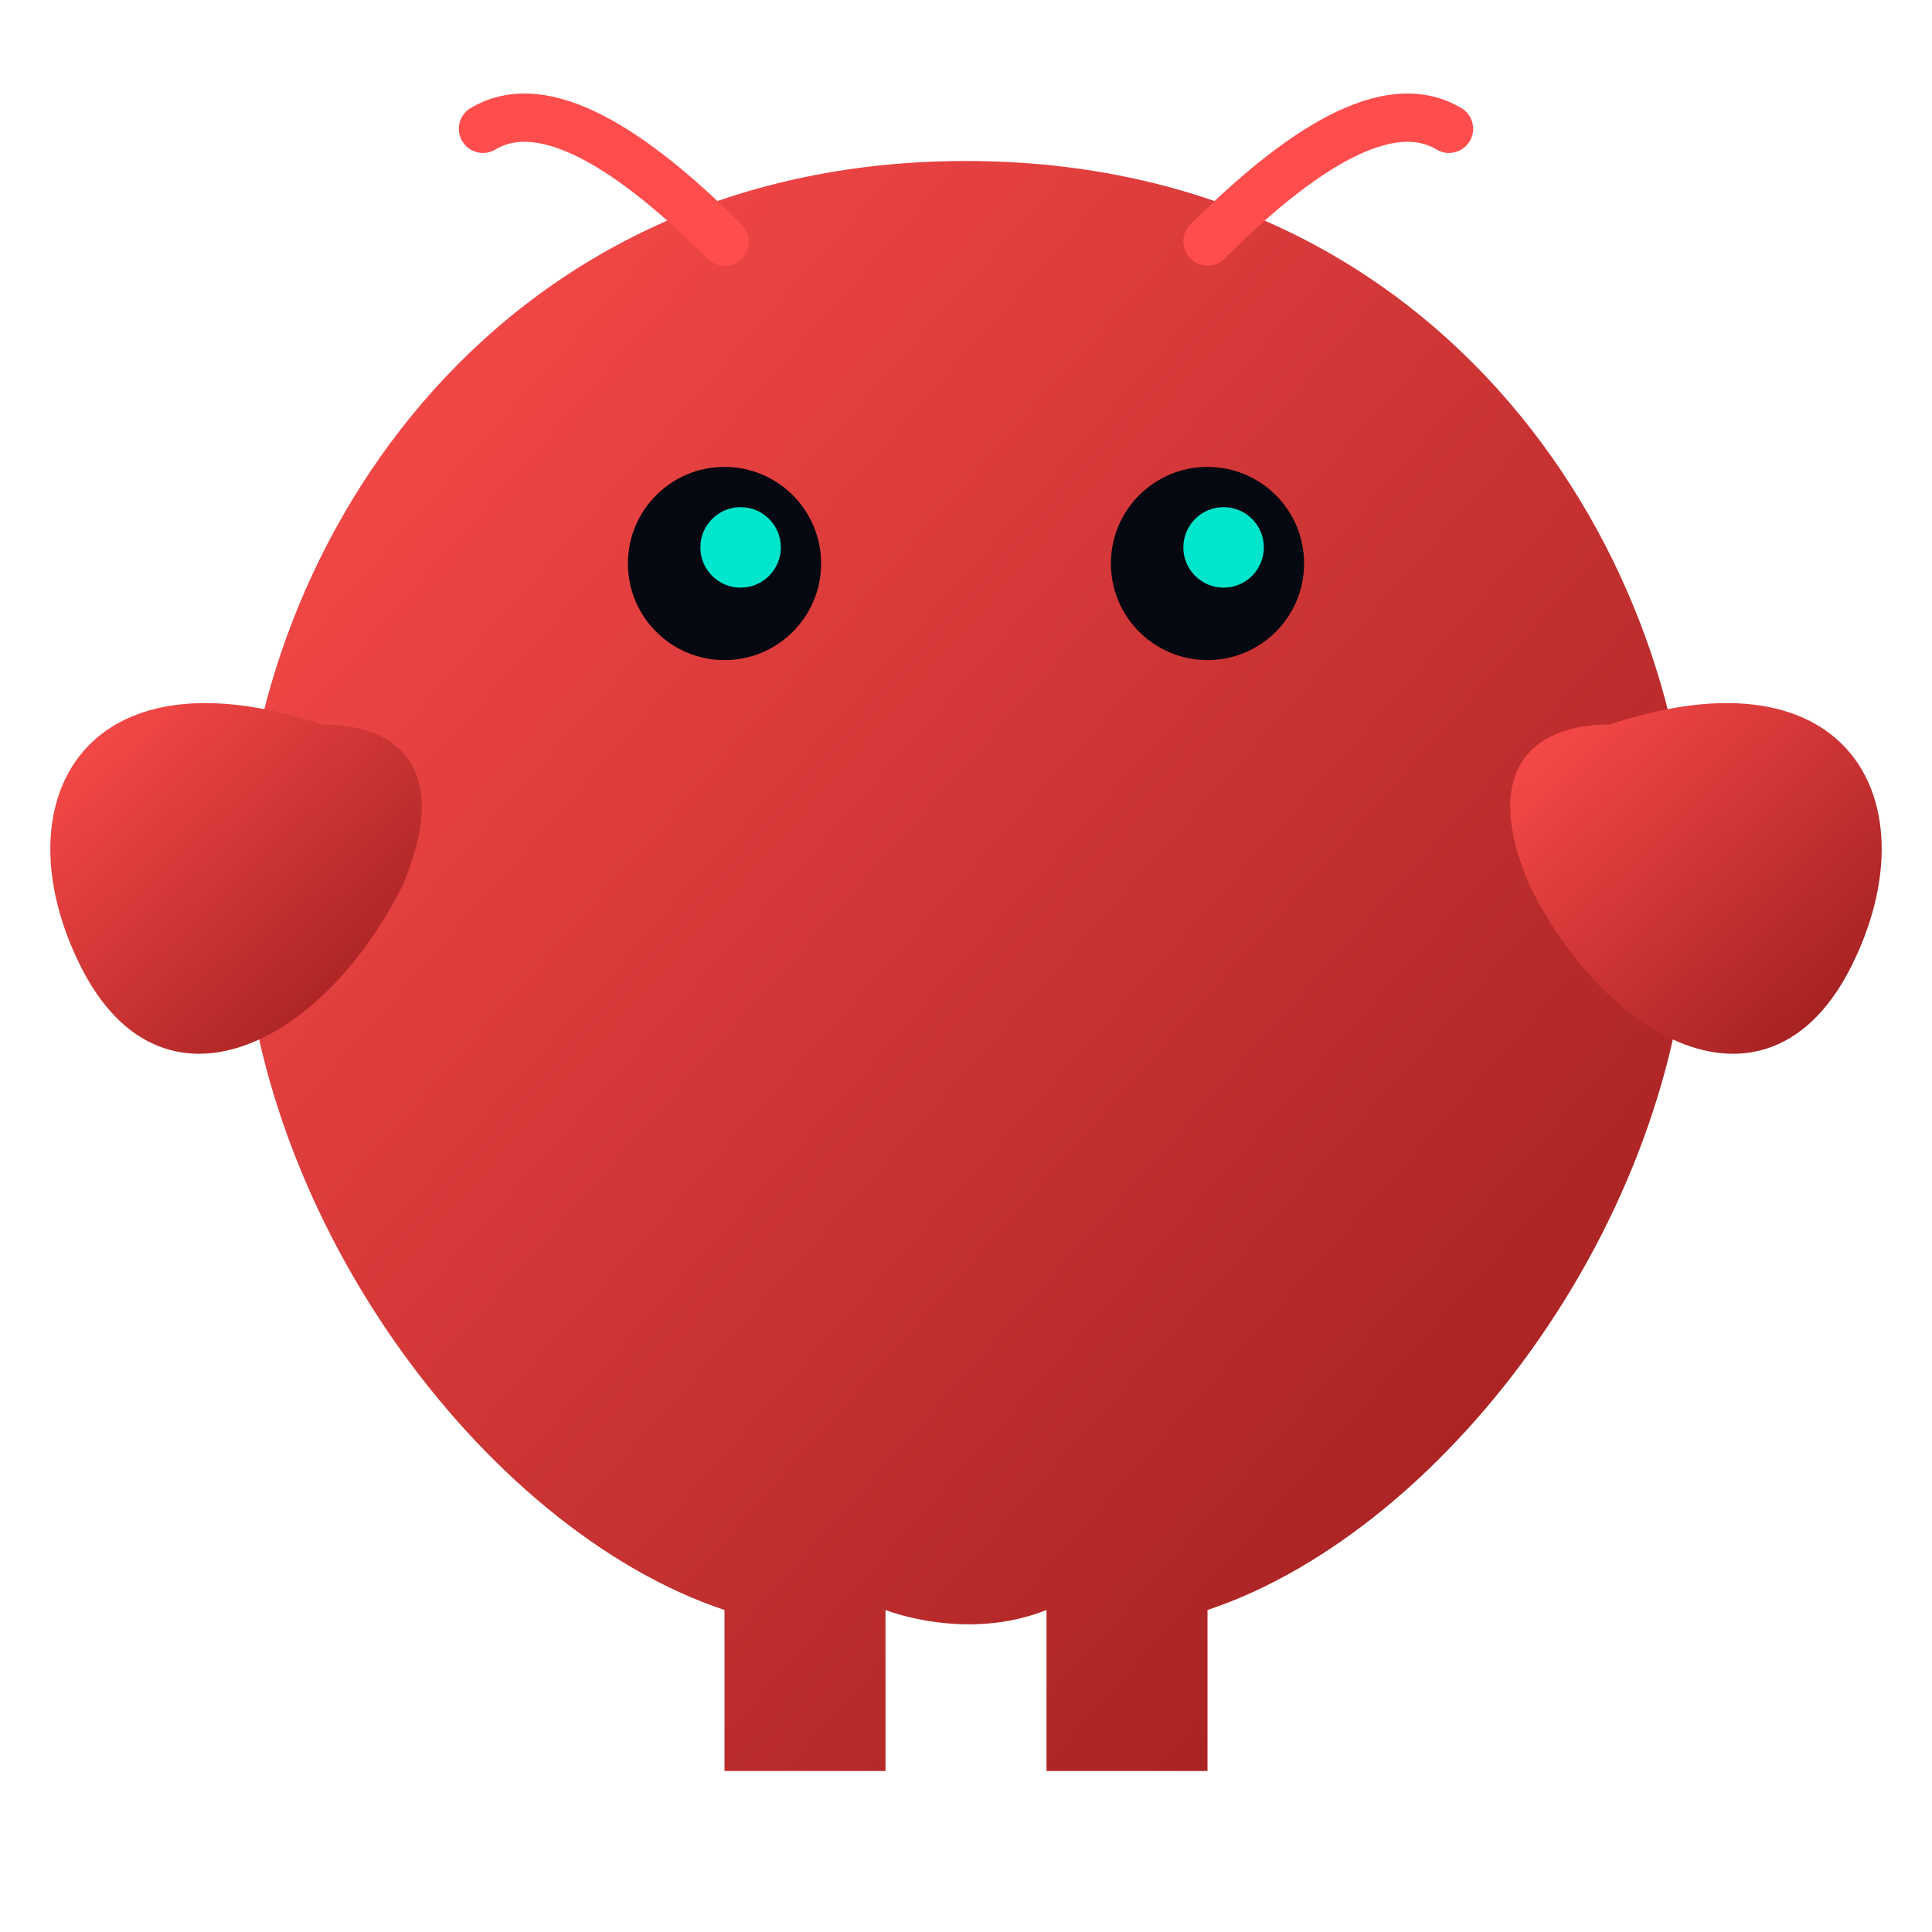
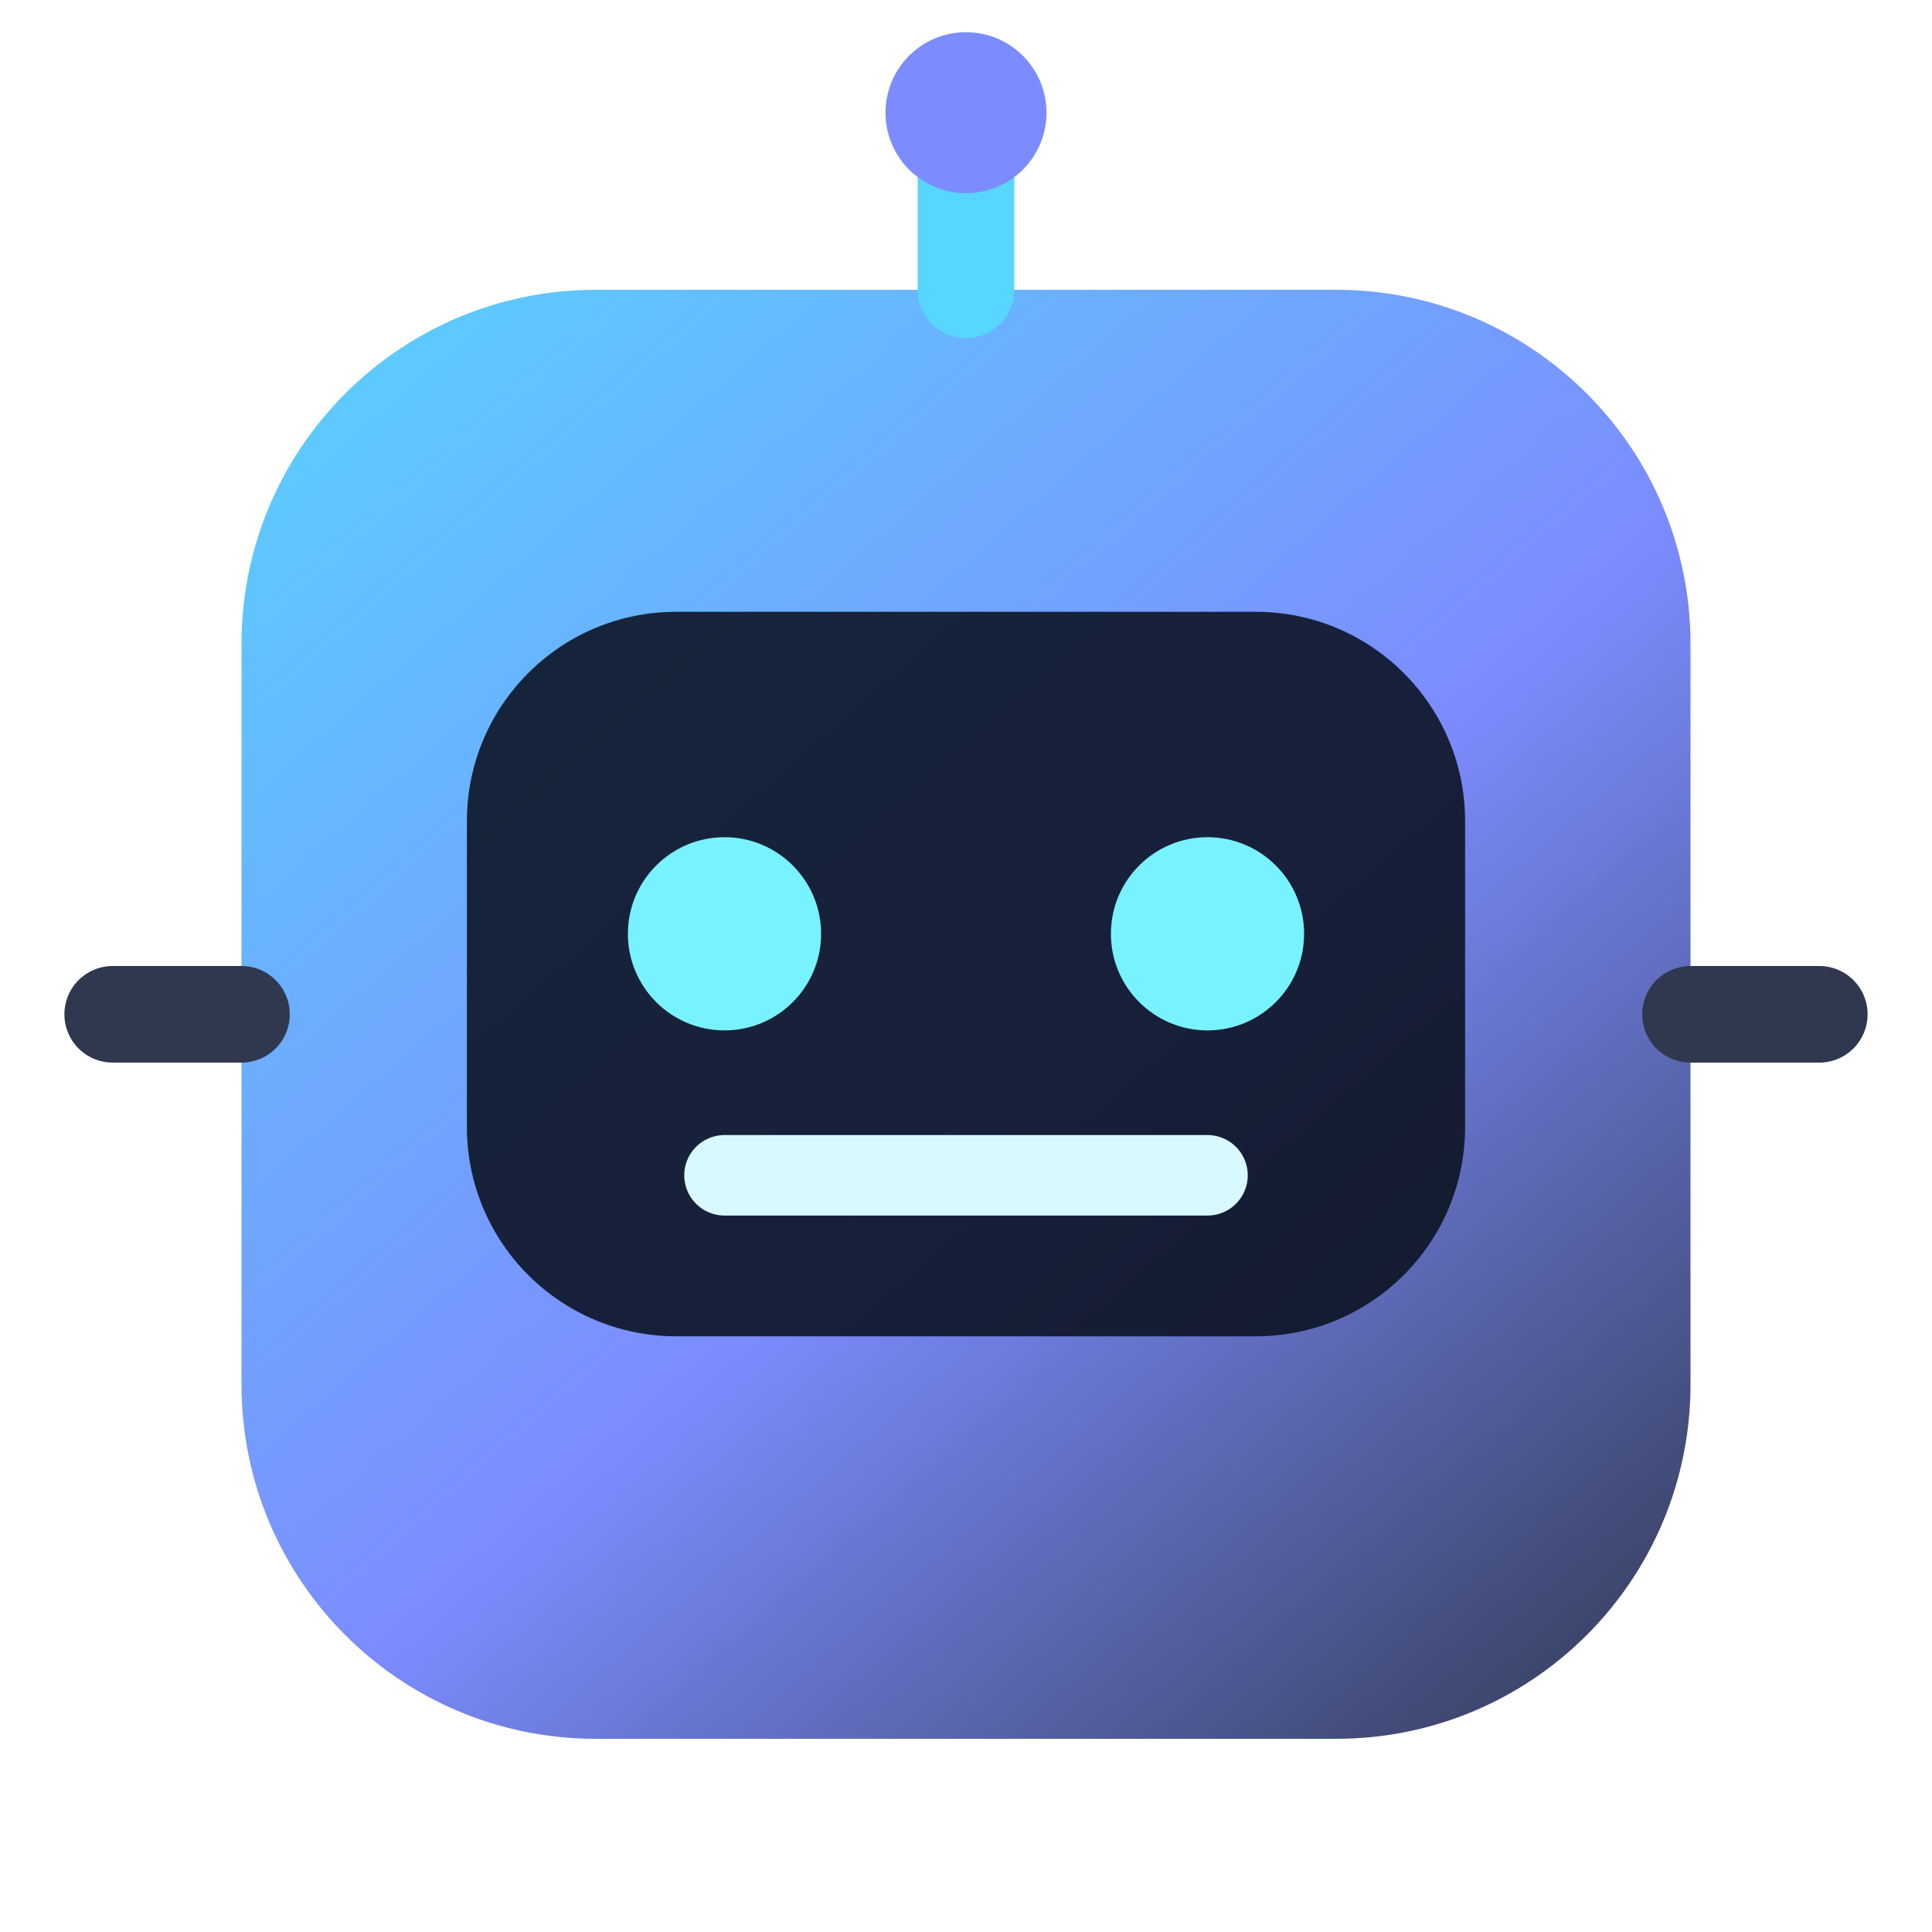
<svg xmlns="http://www.w3.org/2000/svg" viewBox="0 0 120 120" fill="none">
  <defs>
-     <linearGradient id="lobster-gradient" x1="0%" y1="0%" x2="100%" y2="100%">
-       <stop offset="0%" stop-color="#ff4d4d" />
-       <stop offset="100%" stop-color="#991b1b" />
+     <linearGradient id="daneel-core-gradient" x1="18" y1="12" x2="104" y2="110" gradientUnits="userSpaceOnUse">
+       <stop offset="0" stop-color="#57d6ff" />
+       <stop offset="0.55" stop-color="#7c8cff" />
+       <stop offset="1" stop-color="#30384f" />
    </linearGradient>
  </defs>
-   <path d="M60 10 C30 10 15 35 15 55 C15 75 30 95 45 100 L45 110 L55 110 L55 100 C55 100 60 102 65 100 L65 110 L75 110 L75 100 C90 95 105 75 105 55 C105 35 90 10 60 10Z" fill="url(#lobster-gradient)" />
-   <path d="M20 45 C5 40 0 50 5 60 C10 70 20 65 25 55 C28 48 25 45 20 45Z" fill="url(#lobster-gradient)" />
-   <path d="M100 45 C115 40 120 50 115 60 C110 70 100 65 95 55 C92 48 95 45 100 45Z" fill="url(#lobster-gradient)" />
-   <path d="M45 15 Q35 5 30 8" stroke="#ff4d4d" stroke-width="3" stroke-linecap="round" />
-   <path d="M75 15 Q85 5 90 8" stroke="#ff4d4d" stroke-width="3" stroke-linecap="round" />
-   <circle cx="45" cy="35" r="6" fill="#050810" />
-   <circle cx="75" cy="35" r="6" fill="#050810" />
-   <circle cx="46" cy="34" r="2.5" fill="#00e5cc" />
-   <circle cx="76" cy="34" r="2.5" fill="#00e5cc" />
+   <rect x="15" y="18" width="90" height="90" rx="22" fill="url(#daneel-core-gradient)" />
+   <rect x="29" y="38" width="62" height="45" rx="13" fill="#0b1220" fill-opacity="0.88" />
+   <circle cx="45" cy="58" r="6" fill="#79f2ff" />
+   <circle cx="75" cy="58" r="6" fill="#79f2ff" />
+   <path d="M45 73H75" stroke="#d7f9ff" stroke-width="5" stroke-linecap="round" />
+   <path d="M60 18V8" stroke="#57d6ff" stroke-width="6" stroke-linecap="round" />
+   <circle cx="60" cy="7" r="5" fill="#7c8cff" />
+   <path d="M15 63H7" stroke="#30384f" stroke-width="6" stroke-linecap="round" />
+   <path d="M113 63H105" stroke="#30384f" stroke-width="6" stroke-linecap="round" />
</svg>
